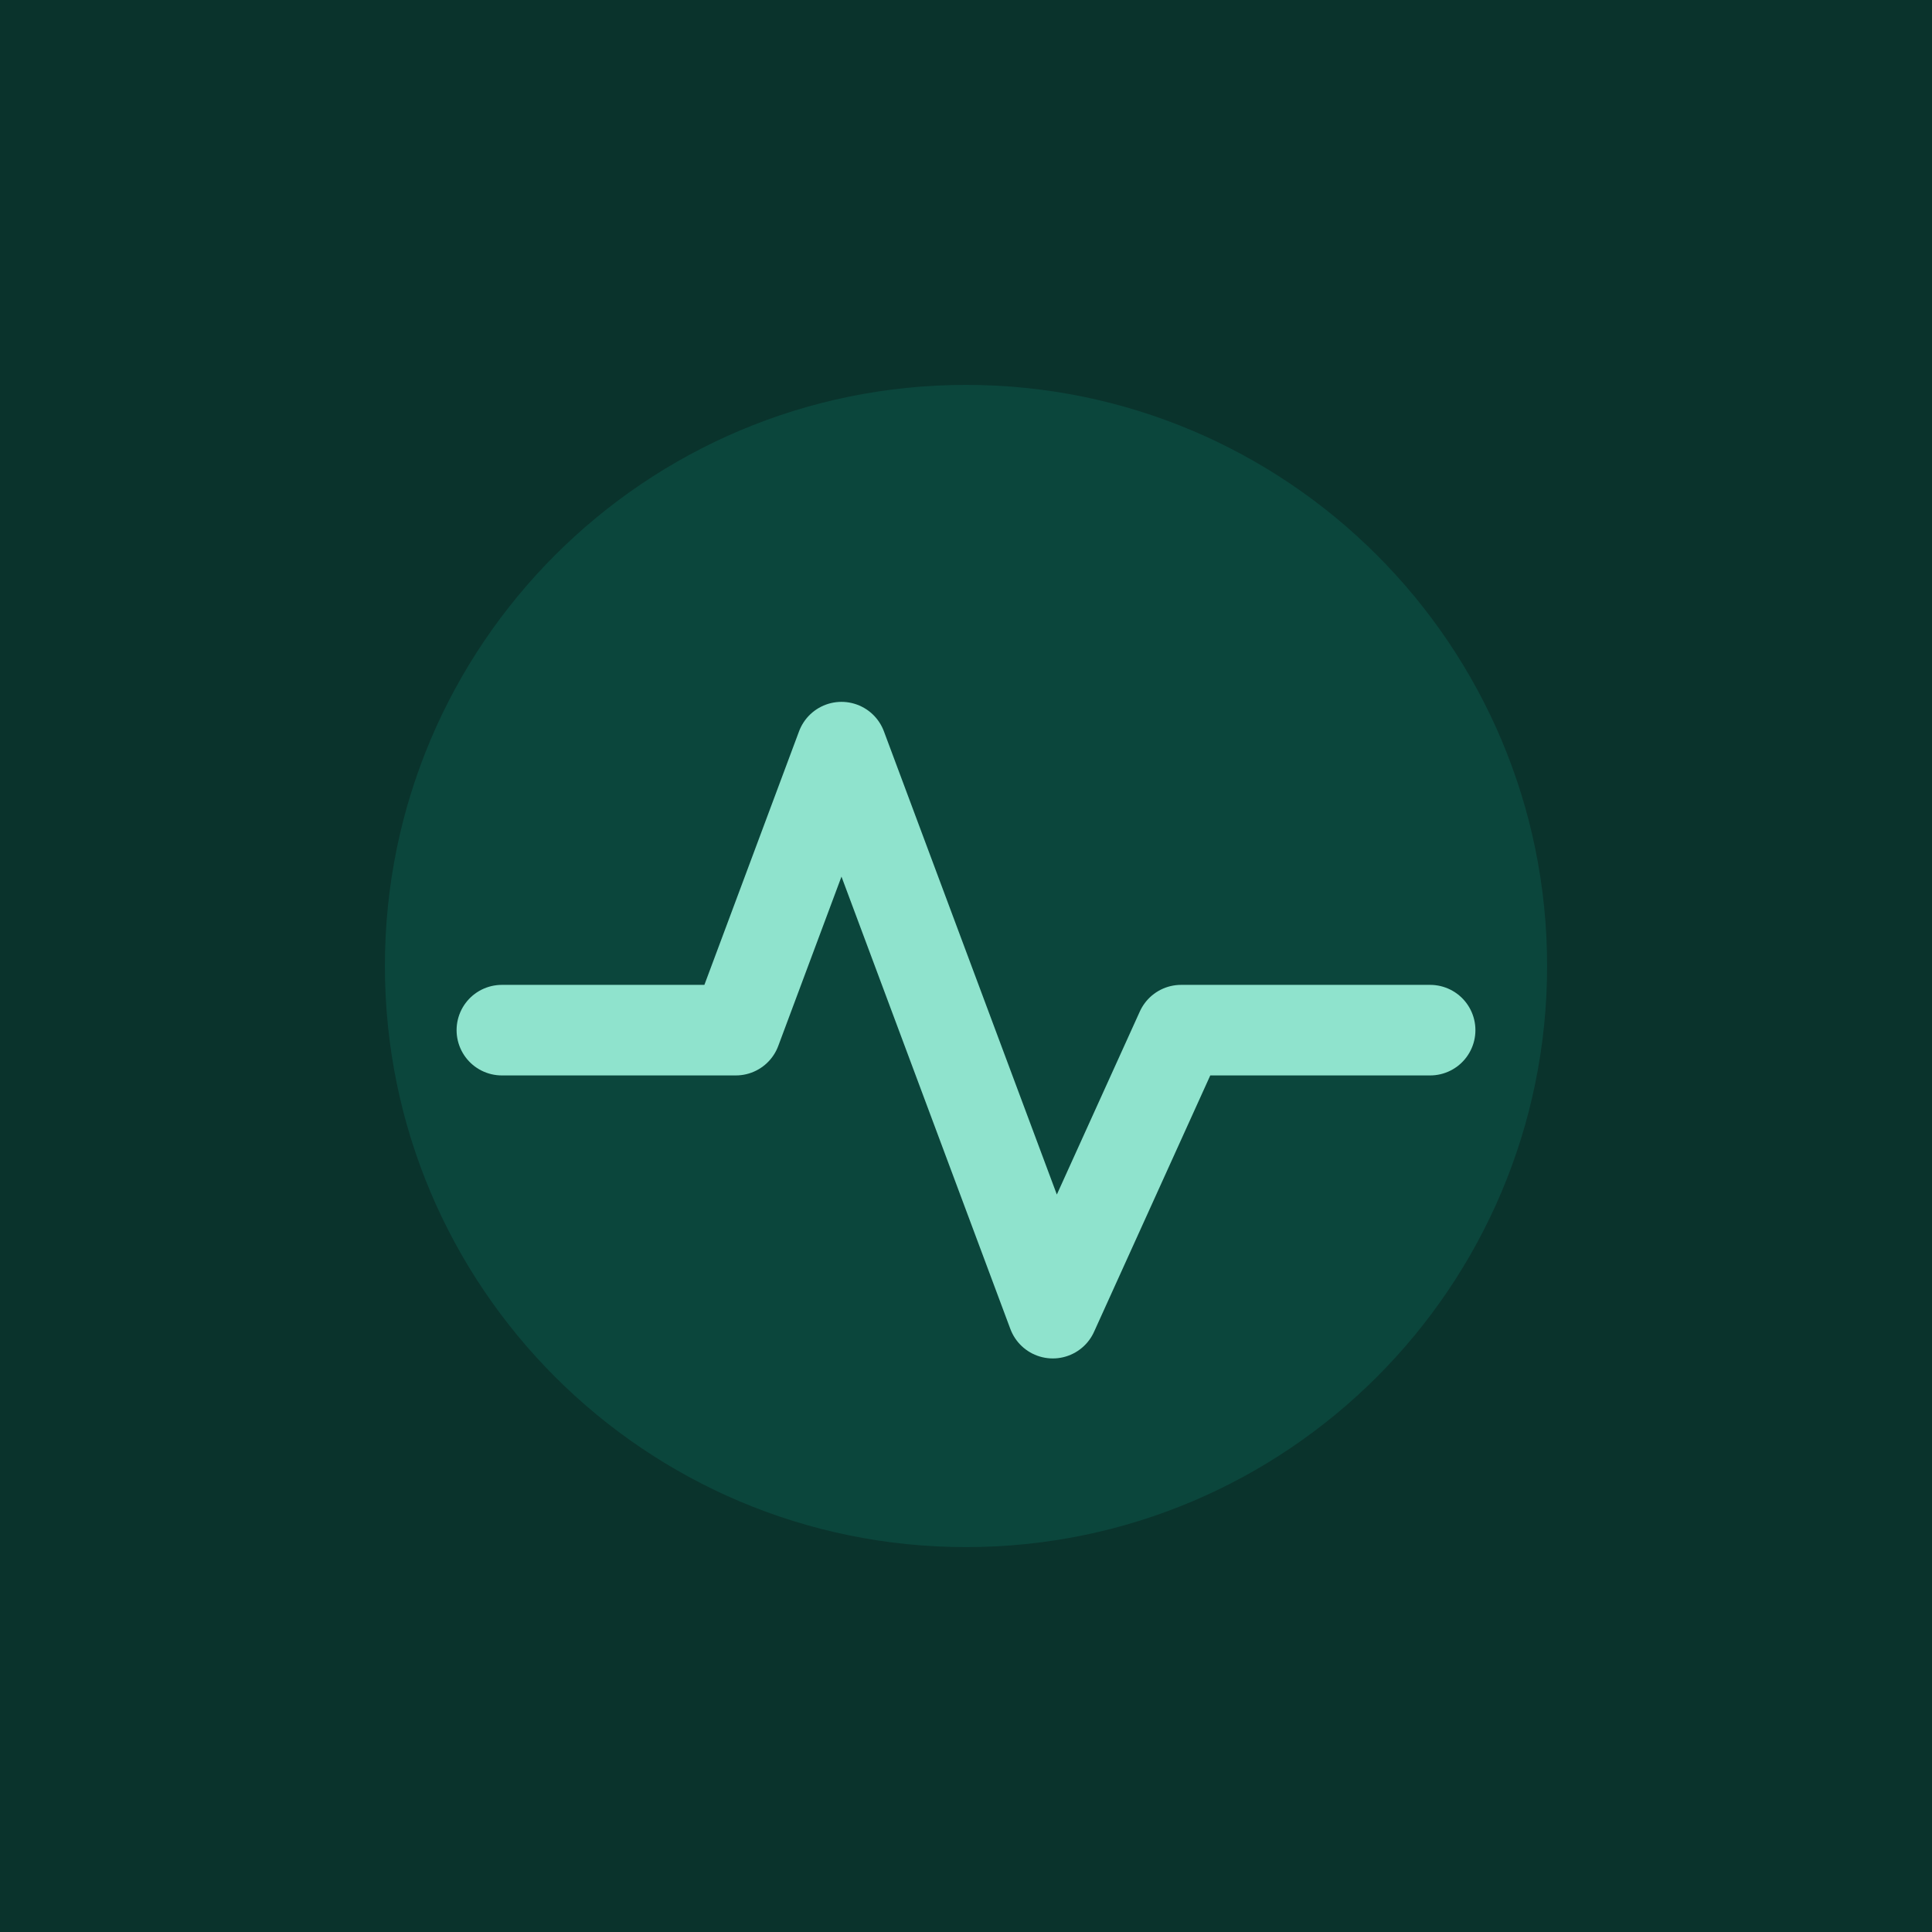
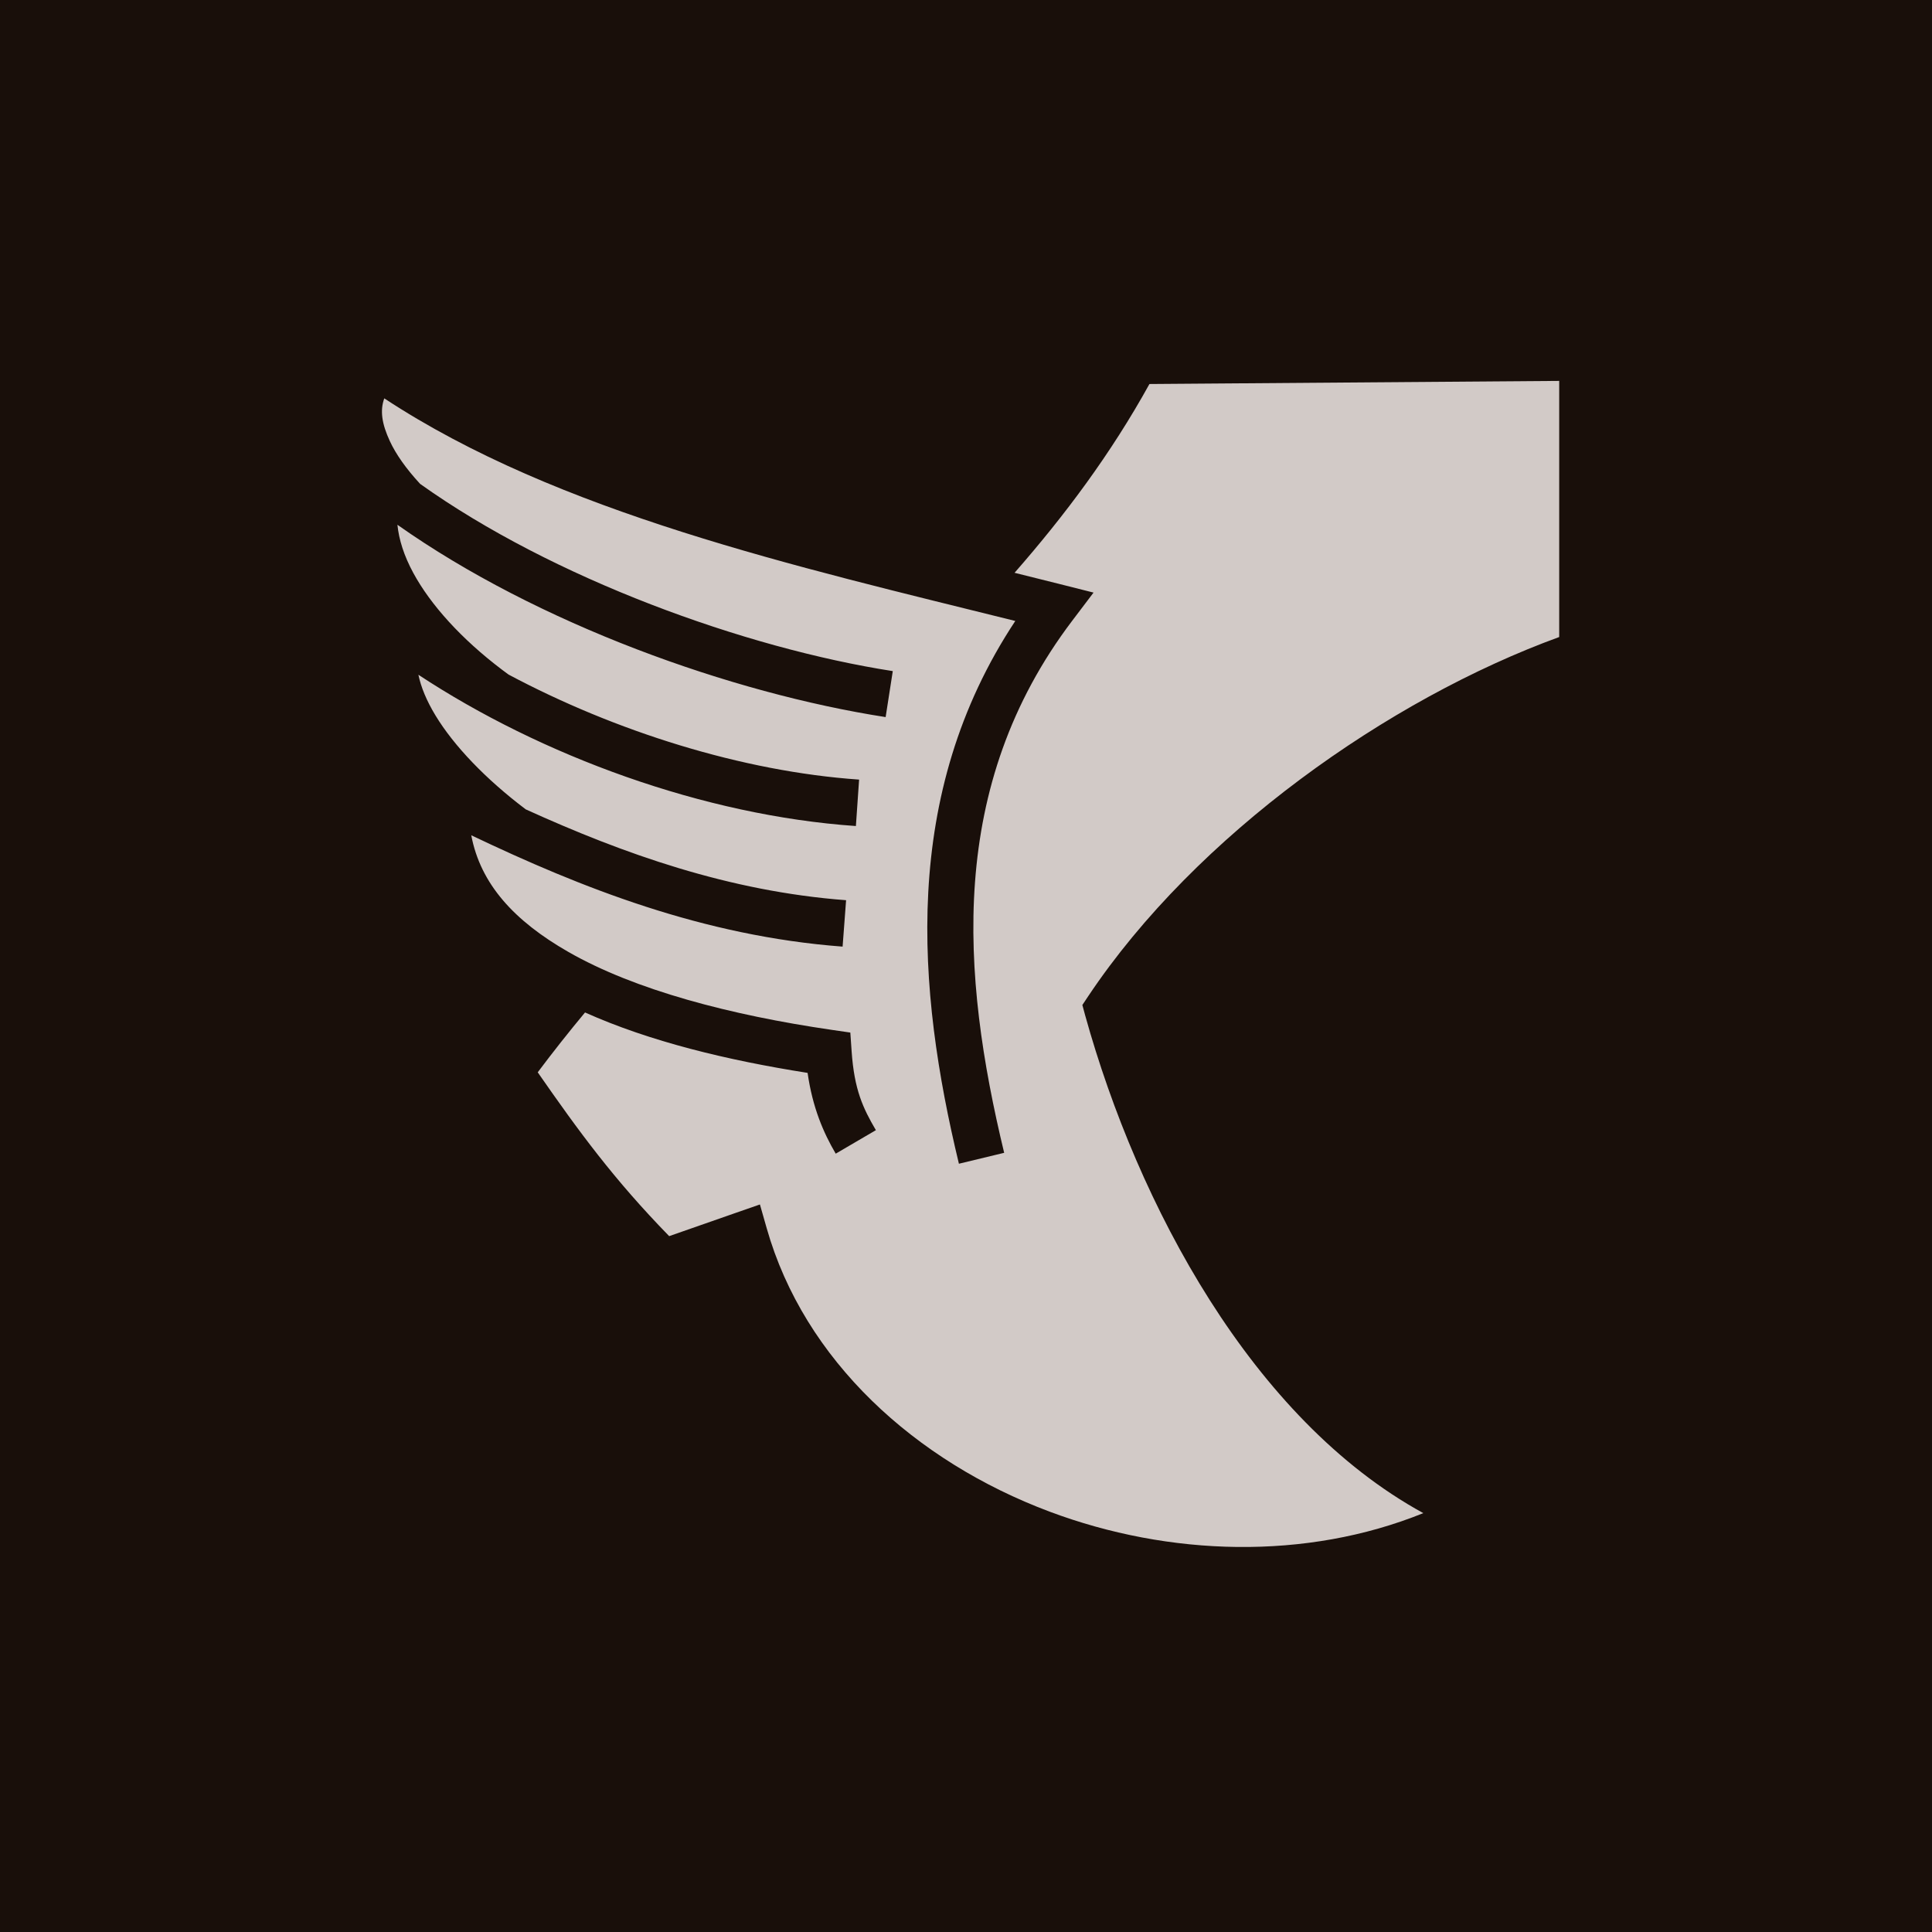
<svg xmlns="http://www.w3.org/2000/svg" width="512" height="512" viewBox="0 0 512 512">
-   <rect width="512" height="512" fill="#0a332c" />
-   <circle cx="256" cy="256" r="154" fill="#0d7666" opacity="0.28" />
-   <path d="M133 273h62l28-75 56 150 34-75h66" fill="none" stroke="#8fe3cd" stroke-width="24" stroke-linecap="round" stroke-linejoin="round" />
+   <rect width="512" height="512" fill="#190f0a" />
+   <g transform="translate(87 87) scale(0.66)">
+     <path fill="#d2cac7" d="m494.25 21.125-164.53 1.25c-15.463 27.984-33.913 52.67-54.163 75.8 6.012 1.497 12.073 2.995 18.027 4.497l13.69 3.453-8.528 11.254c-50.415 66.503-44.632 142.087-27.36 213.694l-18.17 4.383c-16.838-69.817-23.528-148.192 22.64-217.94-88.07-21.897-183.62-43.434-253.374-89.38-1.77 4.89-1.01 10.187 2.262 17.23 2.427 5.222 6.516 11.043 12.14 17.117 53.162 37.938 130.458 65.946 189.778 75.168l-2.87 18.467c-61.85-9.616-139.642-37.397-196.036-77.227.61 5.953 2.61 12.393 6.387 19.36 6.918 12.758 19.275 26.49 35.7 38.907.84.635 1.697 1.265 2.557 1.893 42.555 22.677 93.696 38.914 140.737 42.164l-1.287 18.644c-61.147-4.222-126.33-28.22-175.672-60.745 1.03 4.922 3.253 10.397 6.885 16.38 7.367 12.14 20.078 25.484 36.23 37.675 39.264 17.838 81.604 32.938 128.62 36.473l-1.4 18.636C150.41 244.06 101.38 224.536 57.41 203.57c3.7 19.623 17.285 34.4 38.926 46.805 26.818 15.373 65.26 25.424 105.822 31.328l7.457 1.086.52 7.517c1.074 15.51 4.568 22.832 9.742 31.672l-16.13 9.438c-4.93-8.426-9.286-18.45-11.292-32.436-32.304-5.087-63.402-12.616-89.365-24.265a604.906 604.906 0 0 0-18.994 24.033c16.515 23.758 30.6 43.036 52.78 65.78l27.095-9.467 9.343-3.25 2.718 9.53c15.066 53.052 59.564 93.564 113.595 113.813 48.005 17.99 103.003 19.633 150.063.594-68.673-37.578-114.617-123.708-135.782-199.875l-1.125-4.156 2.376-3.564C348.53 203.283 425.85 148.88 494.25 123.97V21.124z" />
+   </g>
</svg>
